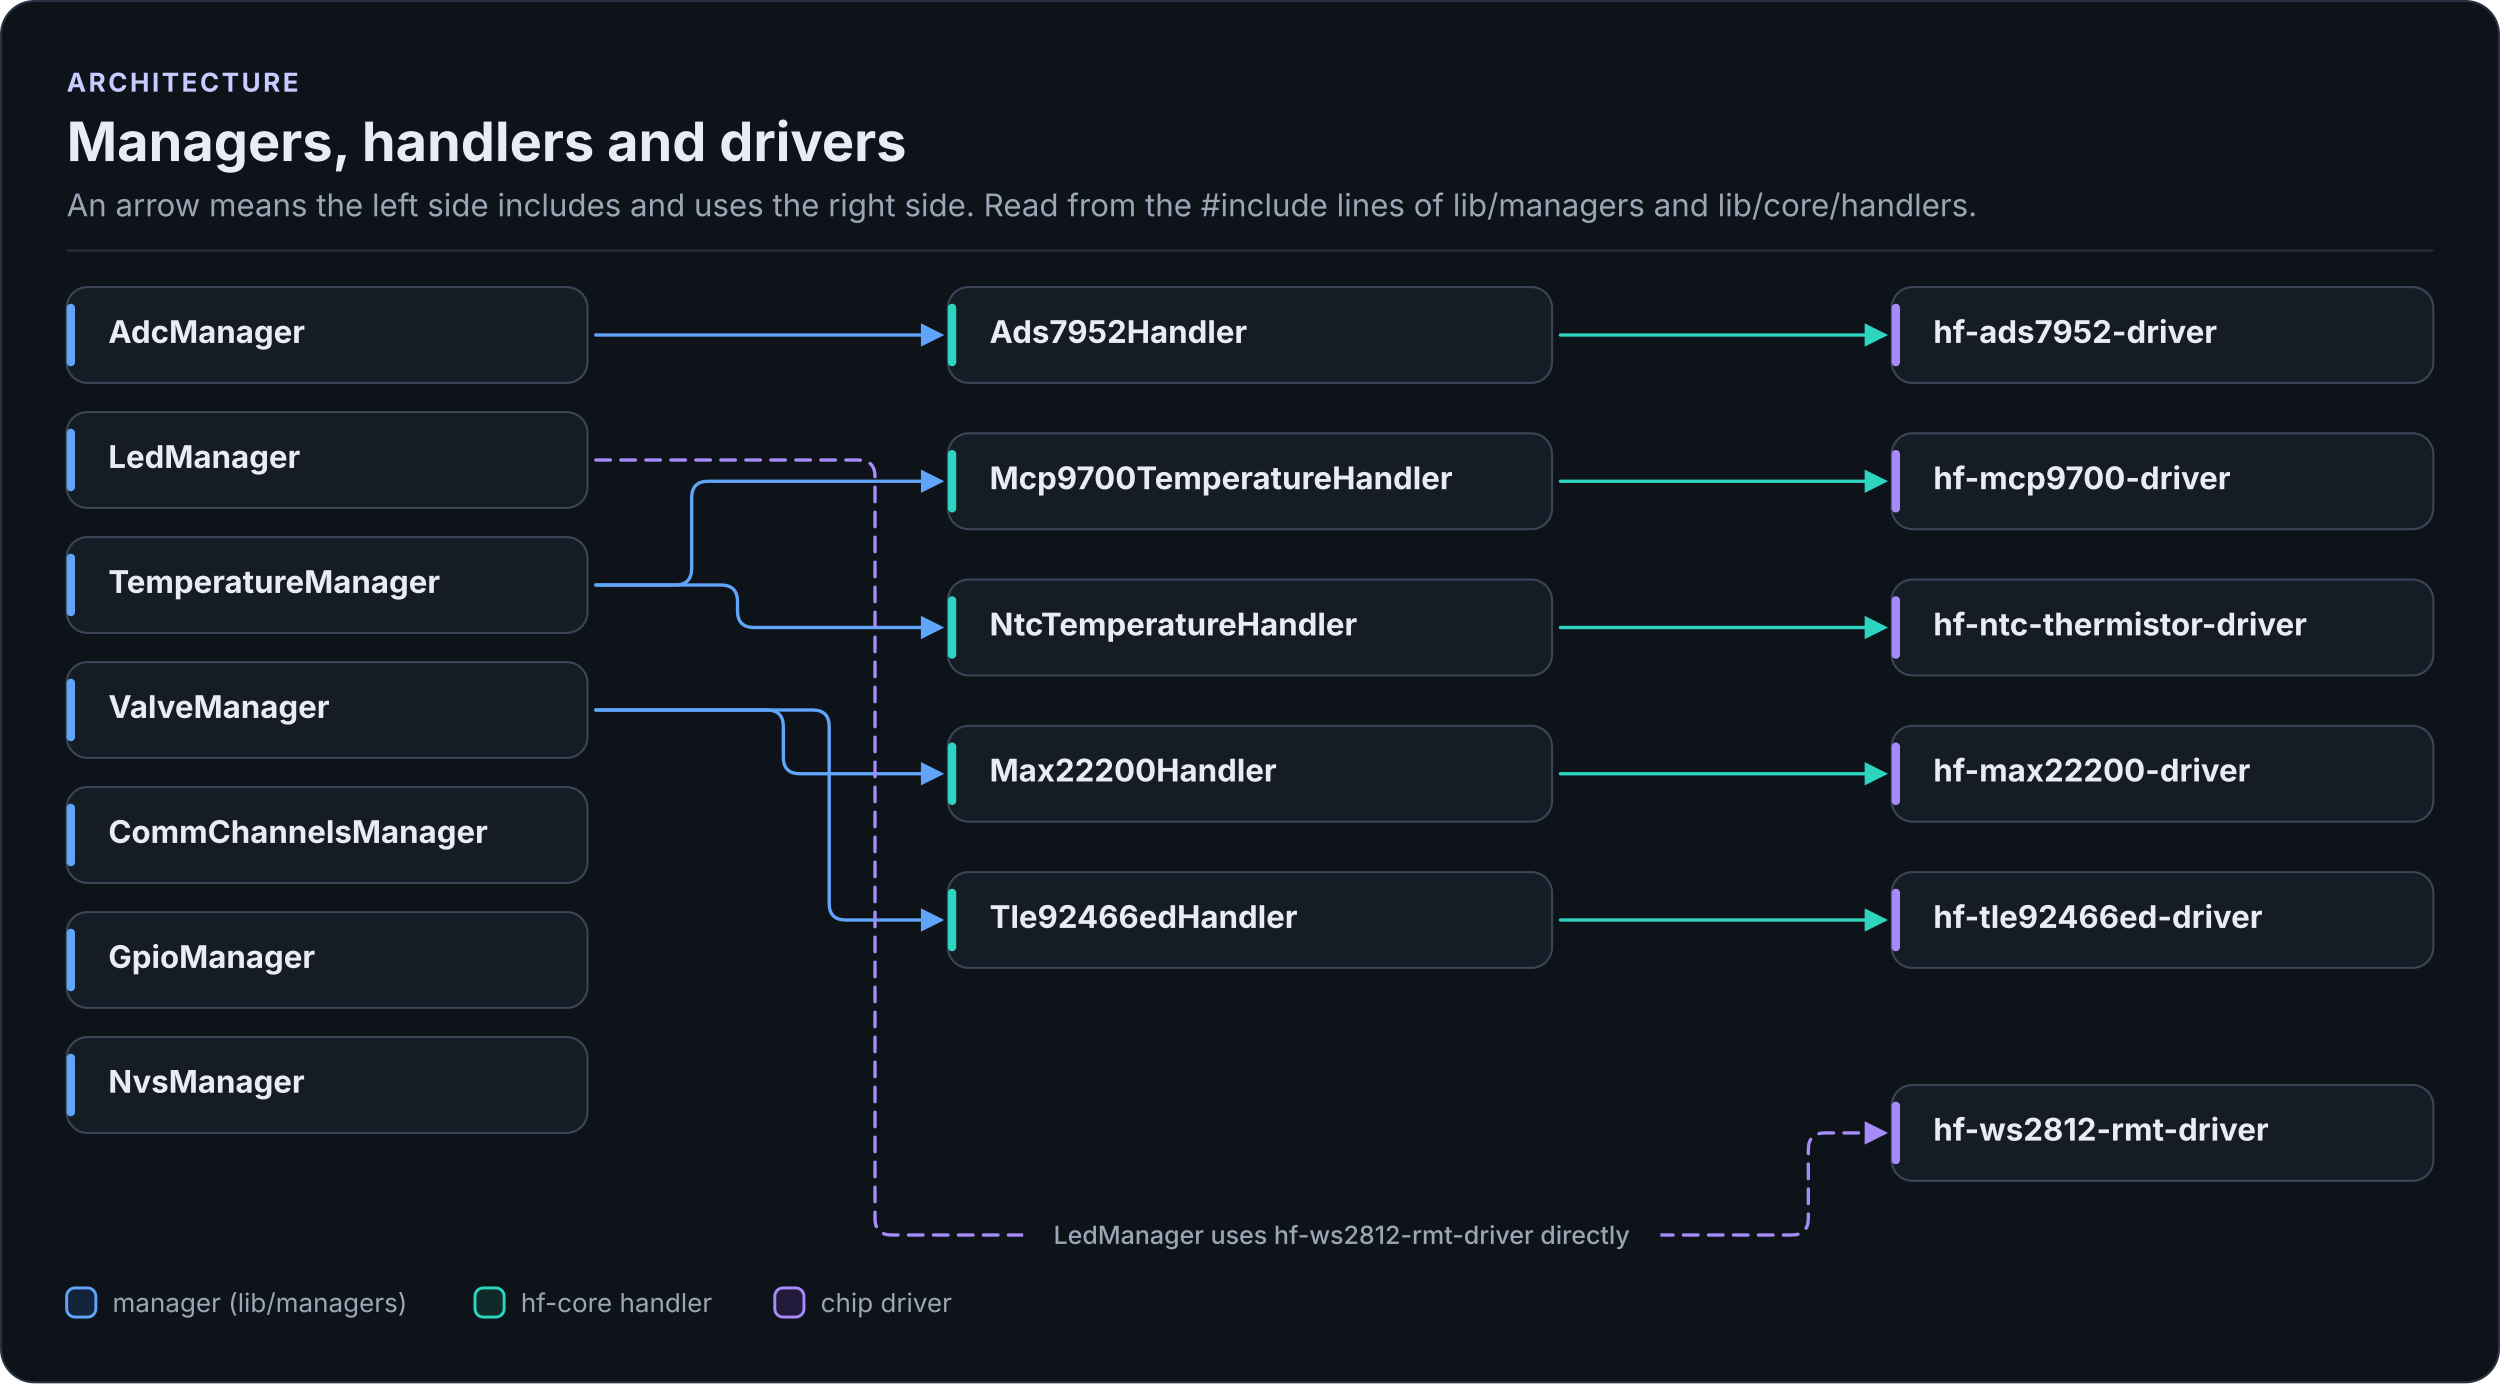
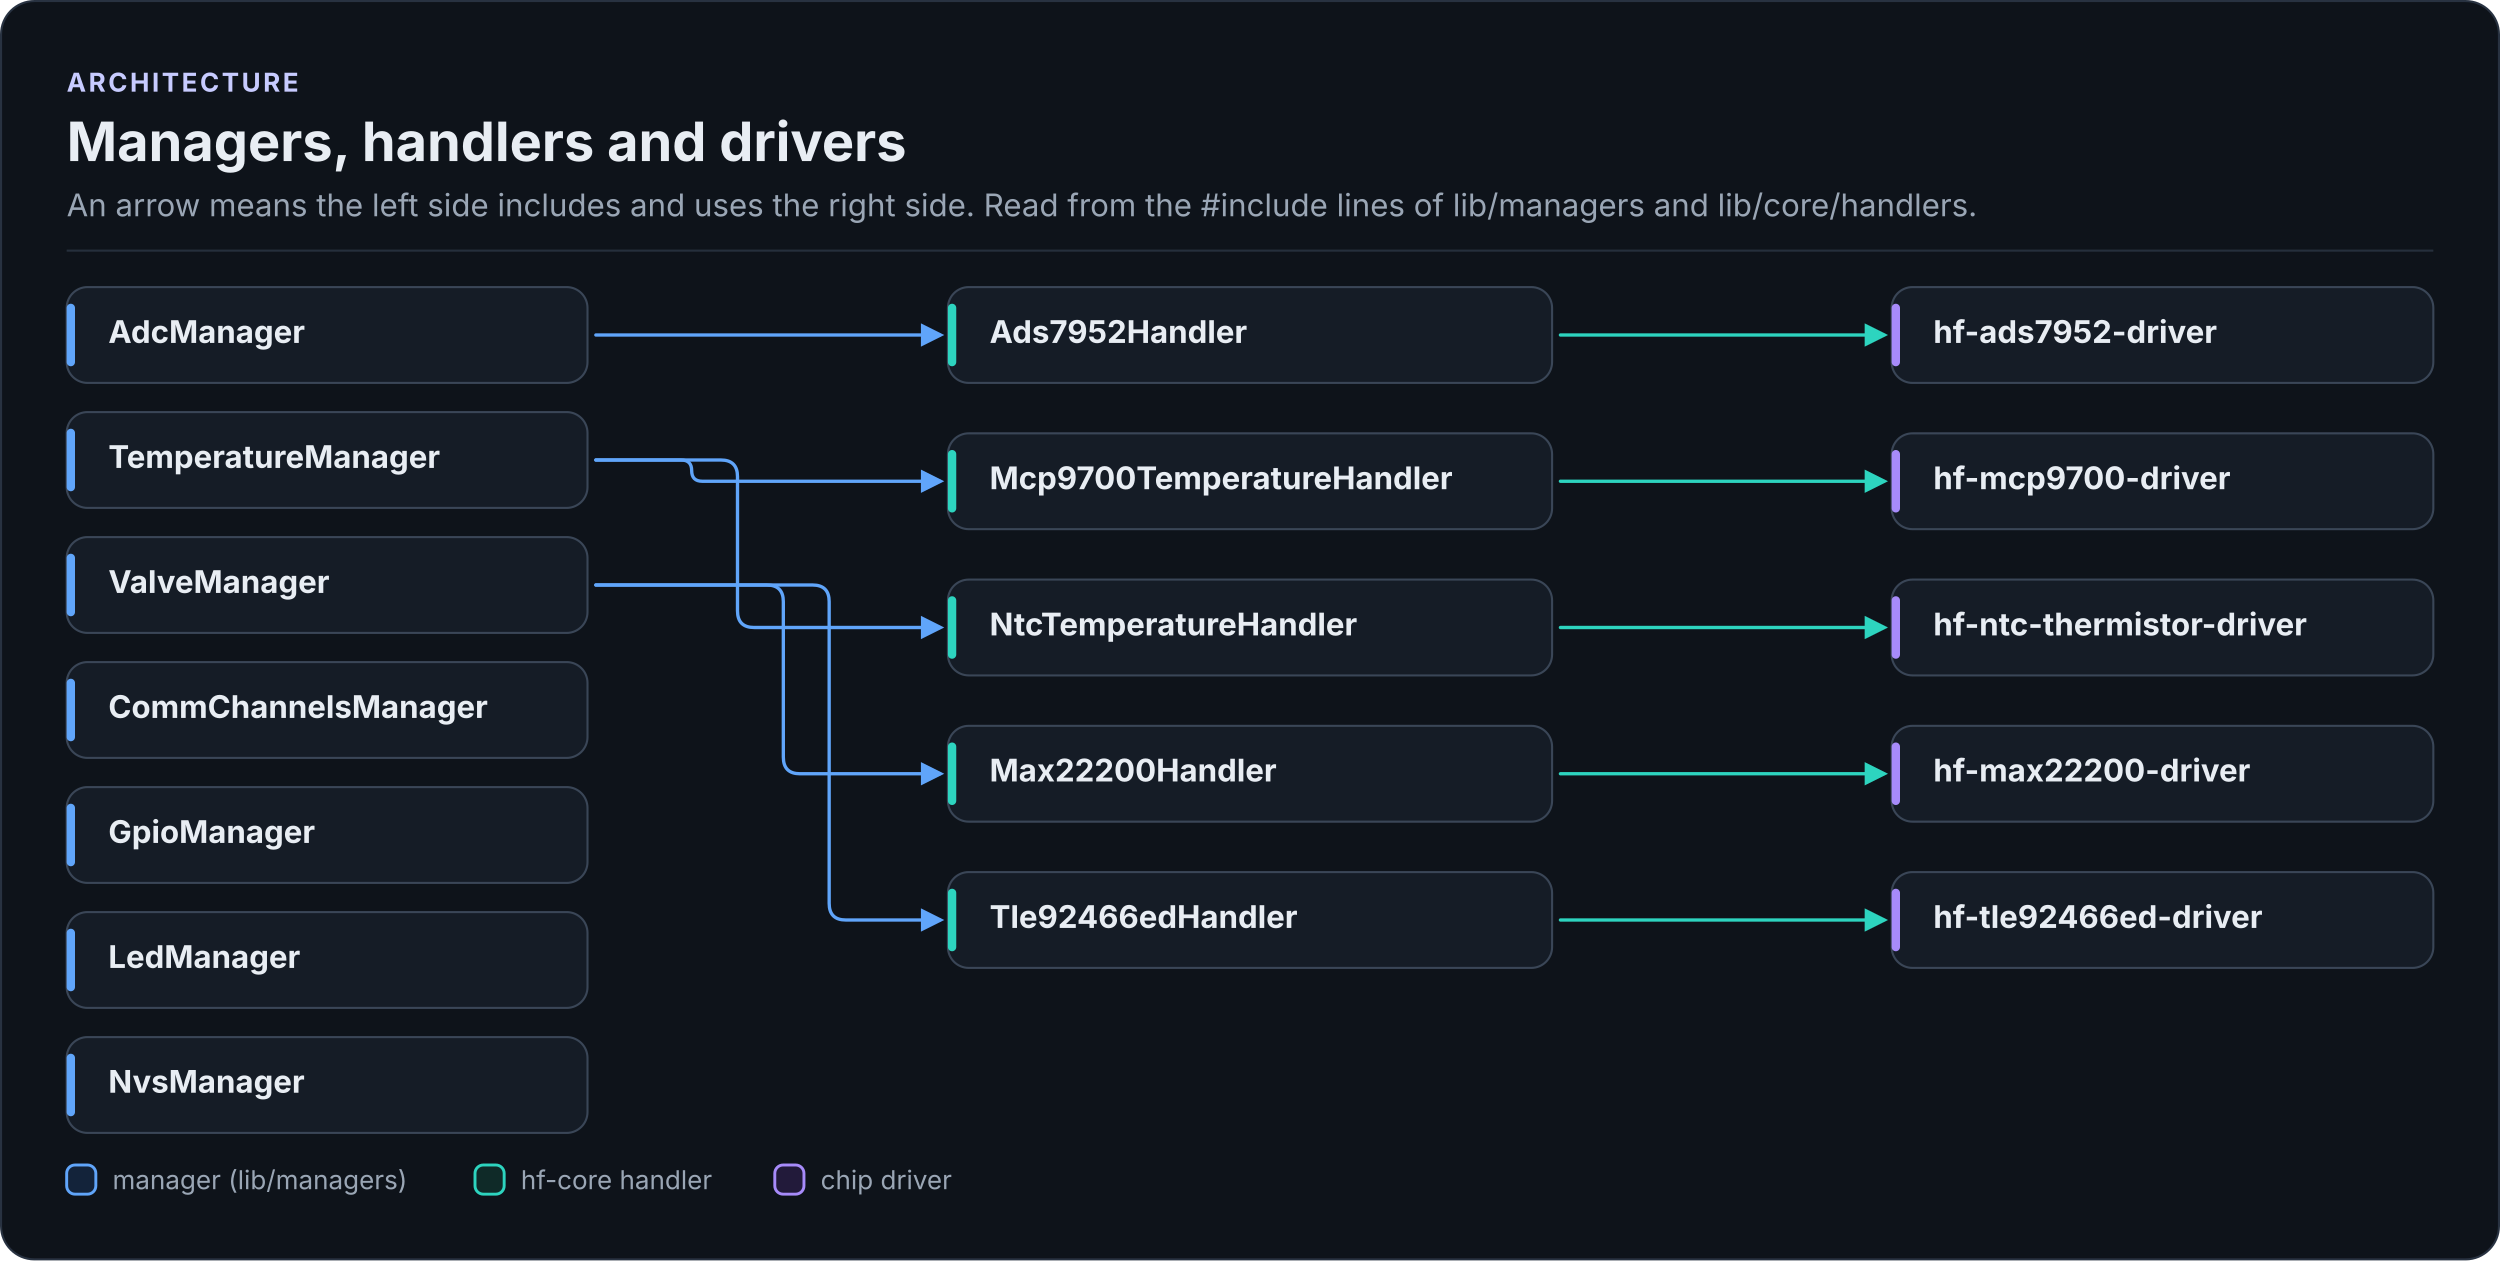
- <svg xmlns="http://www.w3.org/2000/svg" width="1200" height="664" viewBox="0 0 1200 664" role="img" aria-labelledby="manager-dependencies-title manager-dependencies-desc" font-family="Inter, 'Segoe UI', Roboto, 'Helvetica Neue', Arial, sans-serif">
+ <svg xmlns="http://www.w3.org/2000/svg" width="1200" height="605" viewBox="0 0 1200 605" role="img" aria-labelledby="manager-dependencies-title manager-dependencies-desc" font-family="Inter, 'Segoe UI', Roboto, 'Helvetica Neue', Arial, sans-serif">
  <defs>
    <marker id="fk-arrow-blue-strong" viewBox="0 0 10 10" refX="8" refY="5" markerWidth="7" markerHeight="7" orient="auto-start-reverse">
      <path d="M0 0L10 5L0 10z" fill="#60A5FA" />
    </marker>
    <marker id="fk-arrow-teal-strong" viewBox="0 0 10 10" refX="8" refY="5" markerWidth="7" markerHeight="7" orient="auto-start-reverse">
      <path d="M0 0L10 5L0 10z" fill="#2DD4BF" />
    </marker>
-     <marker id="fk-arrow-violet-strong" viewBox="0 0 10 10" refX="8" refY="5" markerWidth="7" markerHeight="7" orient="auto-start-reverse">
-       <path d="M0 0L10 5L0 10z" fill="#A78BFA" />
-     </marker>
  </defs>
-   <rect x="0.5" y="0.5" width="1199" height="663" rx="16" fill="#0E131A" stroke="#283241" />
+   <rect x="0.5" y="0.5" width="1199" height="604" rx="16" fill="#0E131A" stroke="#283241" />
  <text x="32" y="44" font-size="12.5" font-weight="700" letter-spacing="1.2" fill="#C7CBFF">ARCHITECTURE</text>
  <text x="32" y="77.3" font-size="26" font-weight="700" fill="#E8EDF3">Managers, handlers and drivers</text>
  <text x="32" y="103.8" font-size="15" fill="#9AA6B5">An arrow means the left side includes and uses the right side. Read from the #include lines of lib/managers and lib/core/handlers.</text>
  <rect x="32" y="119.8" width="1136" height="1" fill="#252F3C" />
  <path d="M286 160.8 L310 160.8 L310 160.8 L451 160.8" fill="none" stroke="#60A5FA" stroke-width="1.6" stroke-linecap="round" stroke-linejoin="round" marker-end="url(#fk-arrow-blue-strong)" />
-   <path d="M286 280.8 L324 280.8 Q332 280.8 332 272.8 L332 239 Q332 231 340 231 L451 231" fill="none" stroke="#60A5FA" stroke-width="1.6" stroke-linecap="round" stroke-linejoin="round" marker-end="url(#fk-arrow-blue-strong)" />
-   <path d="M286 280.8 L346 280.8 Q354 280.8 354 288.8 L354 293.2 Q354 301.2 362 301.2 L451 301.2" fill="none" stroke="#60A5FA" stroke-width="1.6" stroke-linecap="round" stroke-linejoin="round" marker-end="url(#fk-arrow-blue-strong)" />
-   <path d="M286 340.8 L368 340.8 Q376 340.8 376 348.8 L376 363.4 Q376 371.4 384 371.4 L451 371.4" fill="none" stroke="#60A5FA" stroke-width="1.6" stroke-linecap="round" stroke-linejoin="round" marker-end="url(#fk-arrow-blue-strong)" />
-   <path d="M286 340.8 L390 340.8 Q398 340.8 398 348.8 L398 433.6 Q398 441.6 406 441.6 L451 441.6" fill="none" stroke="#60A5FA" stroke-width="1.6" stroke-linecap="round" stroke-linejoin="round" marker-end="url(#fk-arrow-blue-strong)" />
+   <path d="M286 220.8 L326.9 220.8 Q332 220.8 332 225.9 L332 225.9 Q332 231 337.1 231 L451 231" fill="none" stroke="#60A5FA" stroke-width="1.6" stroke-linecap="round" stroke-linejoin="round" marker-end="url(#fk-arrow-blue-strong)" />
+   <path d="M286 220.8 L346 220.8 Q354 220.8 354 228.8 L354 293.2 Q354 301.2 362 301.2 L451 301.2" fill="none" stroke="#60A5FA" stroke-width="1.6" stroke-linecap="round" stroke-linejoin="round" marker-end="url(#fk-arrow-blue-strong)" />
+   <path d="M286 280.8 L368 280.8 Q376 280.8 376 288.8 L376 363.4 Q376 371.4 384 371.4 L451 371.4" fill="none" stroke="#60A5FA" stroke-width="1.6" stroke-linecap="round" stroke-linejoin="round" marker-end="url(#fk-arrow-blue-strong)" />
+   <path d="M286 280.8 L390 280.8 Q398 280.8 398 288.8 L398 433.6 Q398 441.6 406 441.6 L451 441.6" fill="none" stroke="#60A5FA" stroke-width="1.6" stroke-linecap="round" stroke-linejoin="round" marker-end="url(#fk-arrow-blue-strong)" />
  <path d="M749 160.8 L904 160.8" fill="none" stroke="#2DD4BF" stroke-width="1.6" stroke-linecap="round" stroke-linejoin="round" marker-end="url(#fk-arrow-teal-strong)" />
  <path d="M749 231 L904 231" fill="none" stroke="#2DD4BF" stroke-width="1.6" stroke-linecap="round" stroke-linejoin="round" marker-end="url(#fk-arrow-teal-strong)" />
  <path d="M749 301.2 L904 301.2" fill="none" stroke="#2DD4BF" stroke-width="1.6" stroke-linecap="round" stroke-linejoin="round" marker-end="url(#fk-arrow-teal-strong)" />
  <path d="M749 371.4 L904 371.4" fill="none" stroke="#2DD4BF" stroke-width="1.6" stroke-linecap="round" stroke-linejoin="round" marker-end="url(#fk-arrow-teal-strong)" />
  <path d="M749 441.6 L904 441.6" fill="none" stroke="#2DD4BF" stroke-width="1.6" stroke-linecap="round" stroke-linejoin="round" marker-end="url(#fk-arrow-teal-strong)" />
-   <path d="M286 220.8 L412 220.8 Q420 220.8 420 228.8 L420 584.8 Q420 592.8 428 592.8 L860 592.8 Q868 592.8 868 584.8 L868 551.8 Q868 543.8 876 543.8 L904 543.8" fill="none" stroke="#A78BFA" stroke-width="1.6" stroke-linecap="round" stroke-linejoin="round" stroke-dasharray="7 5" marker-end="url(#fk-arrow-violet-strong)" />
  <rect x="32" y="137.8" width="250" height="46" rx="10" fill="#151C26" stroke="#3A4657" stroke-width="1" />
  <rect x="32" y="145.8" width="4" height="30" rx="2" fill="#60A5FA" />
  <rect x="32" y="197.8" width="250" height="46" rx="10" fill="#151C26" stroke="#3A4657" stroke-width="1" />
  <rect x="32" y="205.8" width="4" height="30" rx="2" fill="#60A5FA" />
  <rect x="32" y="257.8" width="250" height="46" rx="10" fill="#151C26" stroke="#3A4657" stroke-width="1" />
  <rect x="32" y="265.8" width="4" height="30" rx="2" fill="#60A5FA" />
  <rect x="32" y="317.8" width="250" height="46" rx="10" fill="#151C26" stroke="#3A4657" stroke-width="1" />
  <rect x="32" y="325.8" width="4" height="30" rx="2" fill="#60A5FA" />
  <rect x="32" y="377.8" width="250" height="46" rx="10" fill="#151C26" stroke="#3A4657" stroke-width="1" />
  <rect x="32" y="385.8" width="4" height="30" rx="2" fill="#60A5FA" />
  <rect x="32" y="437.8" width="250" height="46" rx="10" fill="#151C26" stroke="#3A4657" stroke-width="1" />
  <rect x="32" y="445.8" width="4" height="30" rx="2" fill="#60A5FA" />
  <rect x="32" y="497.8" width="250" height="46" rx="10" fill="#151C26" stroke="#3A4657" stroke-width="1" />
  <rect x="32" y="505.8" width="4" height="30" rx="2" fill="#60A5FA" />
  <rect x="455" y="137.8" width="290" height="46" rx="10" fill="#151C26" stroke="#3A4657" stroke-width="1" />
  <rect x="455" y="145.8" width="4" height="30" rx="2" fill="#2DD4BF" />
  <rect x="455" y="208" width="290" height="46" rx="10" fill="#151C26" stroke="#3A4657" stroke-width="1" />
  <rect x="455" y="216" width="4" height="30" rx="2" fill="#2DD4BF" />
  <rect x="455" y="278.2" width="290" height="46" rx="10" fill="#151C26" stroke="#3A4657" stroke-width="1" />
  <rect x="455" y="286.2" width="4" height="30" rx="2" fill="#2DD4BF" />
  <rect x="455" y="348.4" width="290" height="46" rx="10" fill="#151C26" stroke="#3A4657" stroke-width="1" />
  <rect x="455" y="356.4" width="4" height="30" rx="2" fill="#2DD4BF" />
  <rect x="455" y="418.6" width="290" height="46" rx="10" fill="#151C26" stroke="#3A4657" stroke-width="1" />
  <rect x="455" y="426.6" width="4" height="30" rx="2" fill="#2DD4BF" />
  <rect x="908" y="137.8" width="260" height="46" rx="10" fill="#151C26" stroke="#3A4657" stroke-width="1" />
  <rect x="908" y="145.8" width="4" height="30" rx="2" fill="#A78BFA" />
  <rect x="908" y="208" width="260" height="46" rx="10" fill="#151C26" stroke="#3A4657" stroke-width="1" />
  <rect x="908" y="216" width="4" height="30" rx="2" fill="#A78BFA" />
  <rect x="908" y="278.2" width="260" height="46" rx="10" fill="#151C26" stroke="#3A4657" stroke-width="1" />
  <rect x="908" y="286.2" width="4" height="30" rx="2" fill="#A78BFA" />
  <rect x="908" y="348.4" width="260" height="46" rx="10" fill="#151C26" stroke="#3A4657" stroke-width="1" />
  <rect x="908" y="356.4" width="4" height="30" rx="2" fill="#A78BFA" />
  <rect x="908" y="418.6" width="260" height="46" rx="10" fill="#151C26" stroke="#3A4657" stroke-width="1" />
  <rect x="908" y="426.6" width="4" height="30" rx="2" fill="#A78BFA" />
-   <rect x="908" y="520.8" width="260" height="46" rx="10" fill="#151C26" stroke="#3A4657" stroke-width="1" />
-   <rect x="908" y="528.8" width="4" height="30" rx="2" fill="#A78BFA" />
  <text x="52" y="164.6" font-size="15" font-weight="700" fill="#E8EDF3">AdcManager</text>
-   <text x="52" y="224.6" font-size="15" font-weight="700" fill="#E8EDF3">LedManager</text>
-   <text x="52" y="284.6" font-size="15" font-weight="700" fill="#E8EDF3">TemperatureManager</text>
-   <text x="52" y="344.6" font-size="15" font-weight="700" fill="#E8EDF3">ValveManager</text>
-   <text x="52" y="404.6" font-size="15" font-weight="700" fill="#E8EDF3">CommChannelsManager</text>
-   <text x="52" y="464.6" font-size="15" font-weight="700" fill="#E8EDF3">GpioManager</text>
+   <text x="52" y="224.6" font-size="15" font-weight="700" fill="#E8EDF3">TemperatureManager</text>
+   <text x="52" y="284.6" font-size="15" font-weight="700" fill="#E8EDF3">ValveManager</text>
+   <text x="52" y="344.6" font-size="15" font-weight="700" fill="#E8EDF3">CommChannelsManager</text>
+   <text x="52" y="404.6" font-size="15" font-weight="700" fill="#E8EDF3">GpioManager</text>
+   <text x="52" y="464.6" font-size="15" font-weight="700" fill="#E8EDF3">LedManager</text>
  <text x="52" y="524.5" font-size="15" font-weight="700" fill="#E8EDF3">NvsManager</text>
  <text x="475" y="164.6" font-size="15" font-weight="700" fill="#E8EDF3">Ads7952Handler</text>
  <text x="475" y="234.8" font-size="15" font-weight="700" fill="#E8EDF3">Mcp9700TemperatureHandler</text>
  <text x="475" y="305" font-size="15" font-weight="700" fill="#E8EDF3">NtcTemperatureHandler</text>
  <text x="475" y="375.1" font-size="15" font-weight="700" fill="#E8EDF3">Max22200Handler</text>
  <text x="475" y="445.4" font-size="15" font-weight="700" fill="#E8EDF3">Tle92466edHandler</text>
  <text x="928" y="164.6" font-size="15" font-weight="700" fill="#E8EDF3">hf-ads7952-driver</text>
  <text x="928" y="234.8" font-size="15" font-weight="700" fill="#E8EDF3">hf-mcp9700-driver</text>
  <text x="928" y="305" font-size="15" font-weight="700" fill="#E8EDF3">hf-ntc-thermistor-driver</text>
  <text x="928" y="375.1" font-size="15" font-weight="700" fill="#E8EDF3">hf-max22200-driver</text>
  <text x="928" y="445.4" font-size="15" font-weight="700" fill="#E8EDF3">hf-tle92466ed-driver</text>
-   <text x="928" y="547.5" font-size="15" font-weight="700" fill="#E8EDF3">hf-ws2812-rmt-driver</text>
-   <rect x="491.1" y="582.8" width="305.9" height="20" rx="10" fill="#0E131A" />
-   <text x="644" y="597.1" font-size="12" font-weight="500" text-anchor="middle" fill="#9AA6B5">LedManager uses hf-ws2812-rmt-driver directly</text>
-   <rect x="32" y="618.2" width="14" height="14" rx="4" fill="#13233A" stroke="#60A5FA" stroke-width="1.4" />
-   <text x="54" y="629.8" font-size="12.5" fill="#9AA6B5">manager (lib/managers)</text>
-   <rect x="228" y="618.2" width="14" height="14" rx="4" fill="#0F2A28" stroke="#2DD4BF" stroke-width="1.4" />
-   <text x="250" y="629.8" font-size="12.5" fill="#9AA6B5">hf-core handler</text>
-   <rect x="371.9" y="618.2" width="14" height="14" rx="4" fill="#221A3A" stroke="#A78BFA" stroke-width="1.4" />
-   <text x="393.9" y="629.8" font-size="12.5" fill="#9AA6B5">chip driver</text>
+   <rect x="32" y="559.2" width="14" height="14" rx="4" fill="#13233A" stroke="#60A5FA" stroke-width="1.4" />
+   <text x="54" y="570.8" font-size="12.5" fill="#9AA6B5">manager (lib/managers)</text>
+   <rect x="228" y="559.2" width="14" height="14" rx="4" fill="#0F2A28" stroke="#2DD4BF" stroke-width="1.4" />
+   <text x="250" y="570.8" font-size="12.5" fill="#9AA6B5">hf-core handler</text>
+   <rect x="371.9" y="559.2" width="14" height="14" rx="4" fill="#221A3A" stroke="#A78BFA" stroke-width="1.4" />
+   <text x="393.9" y="570.8" font-size="12.5" fill="#9AA6B5">chip driver</text>
</svg>
